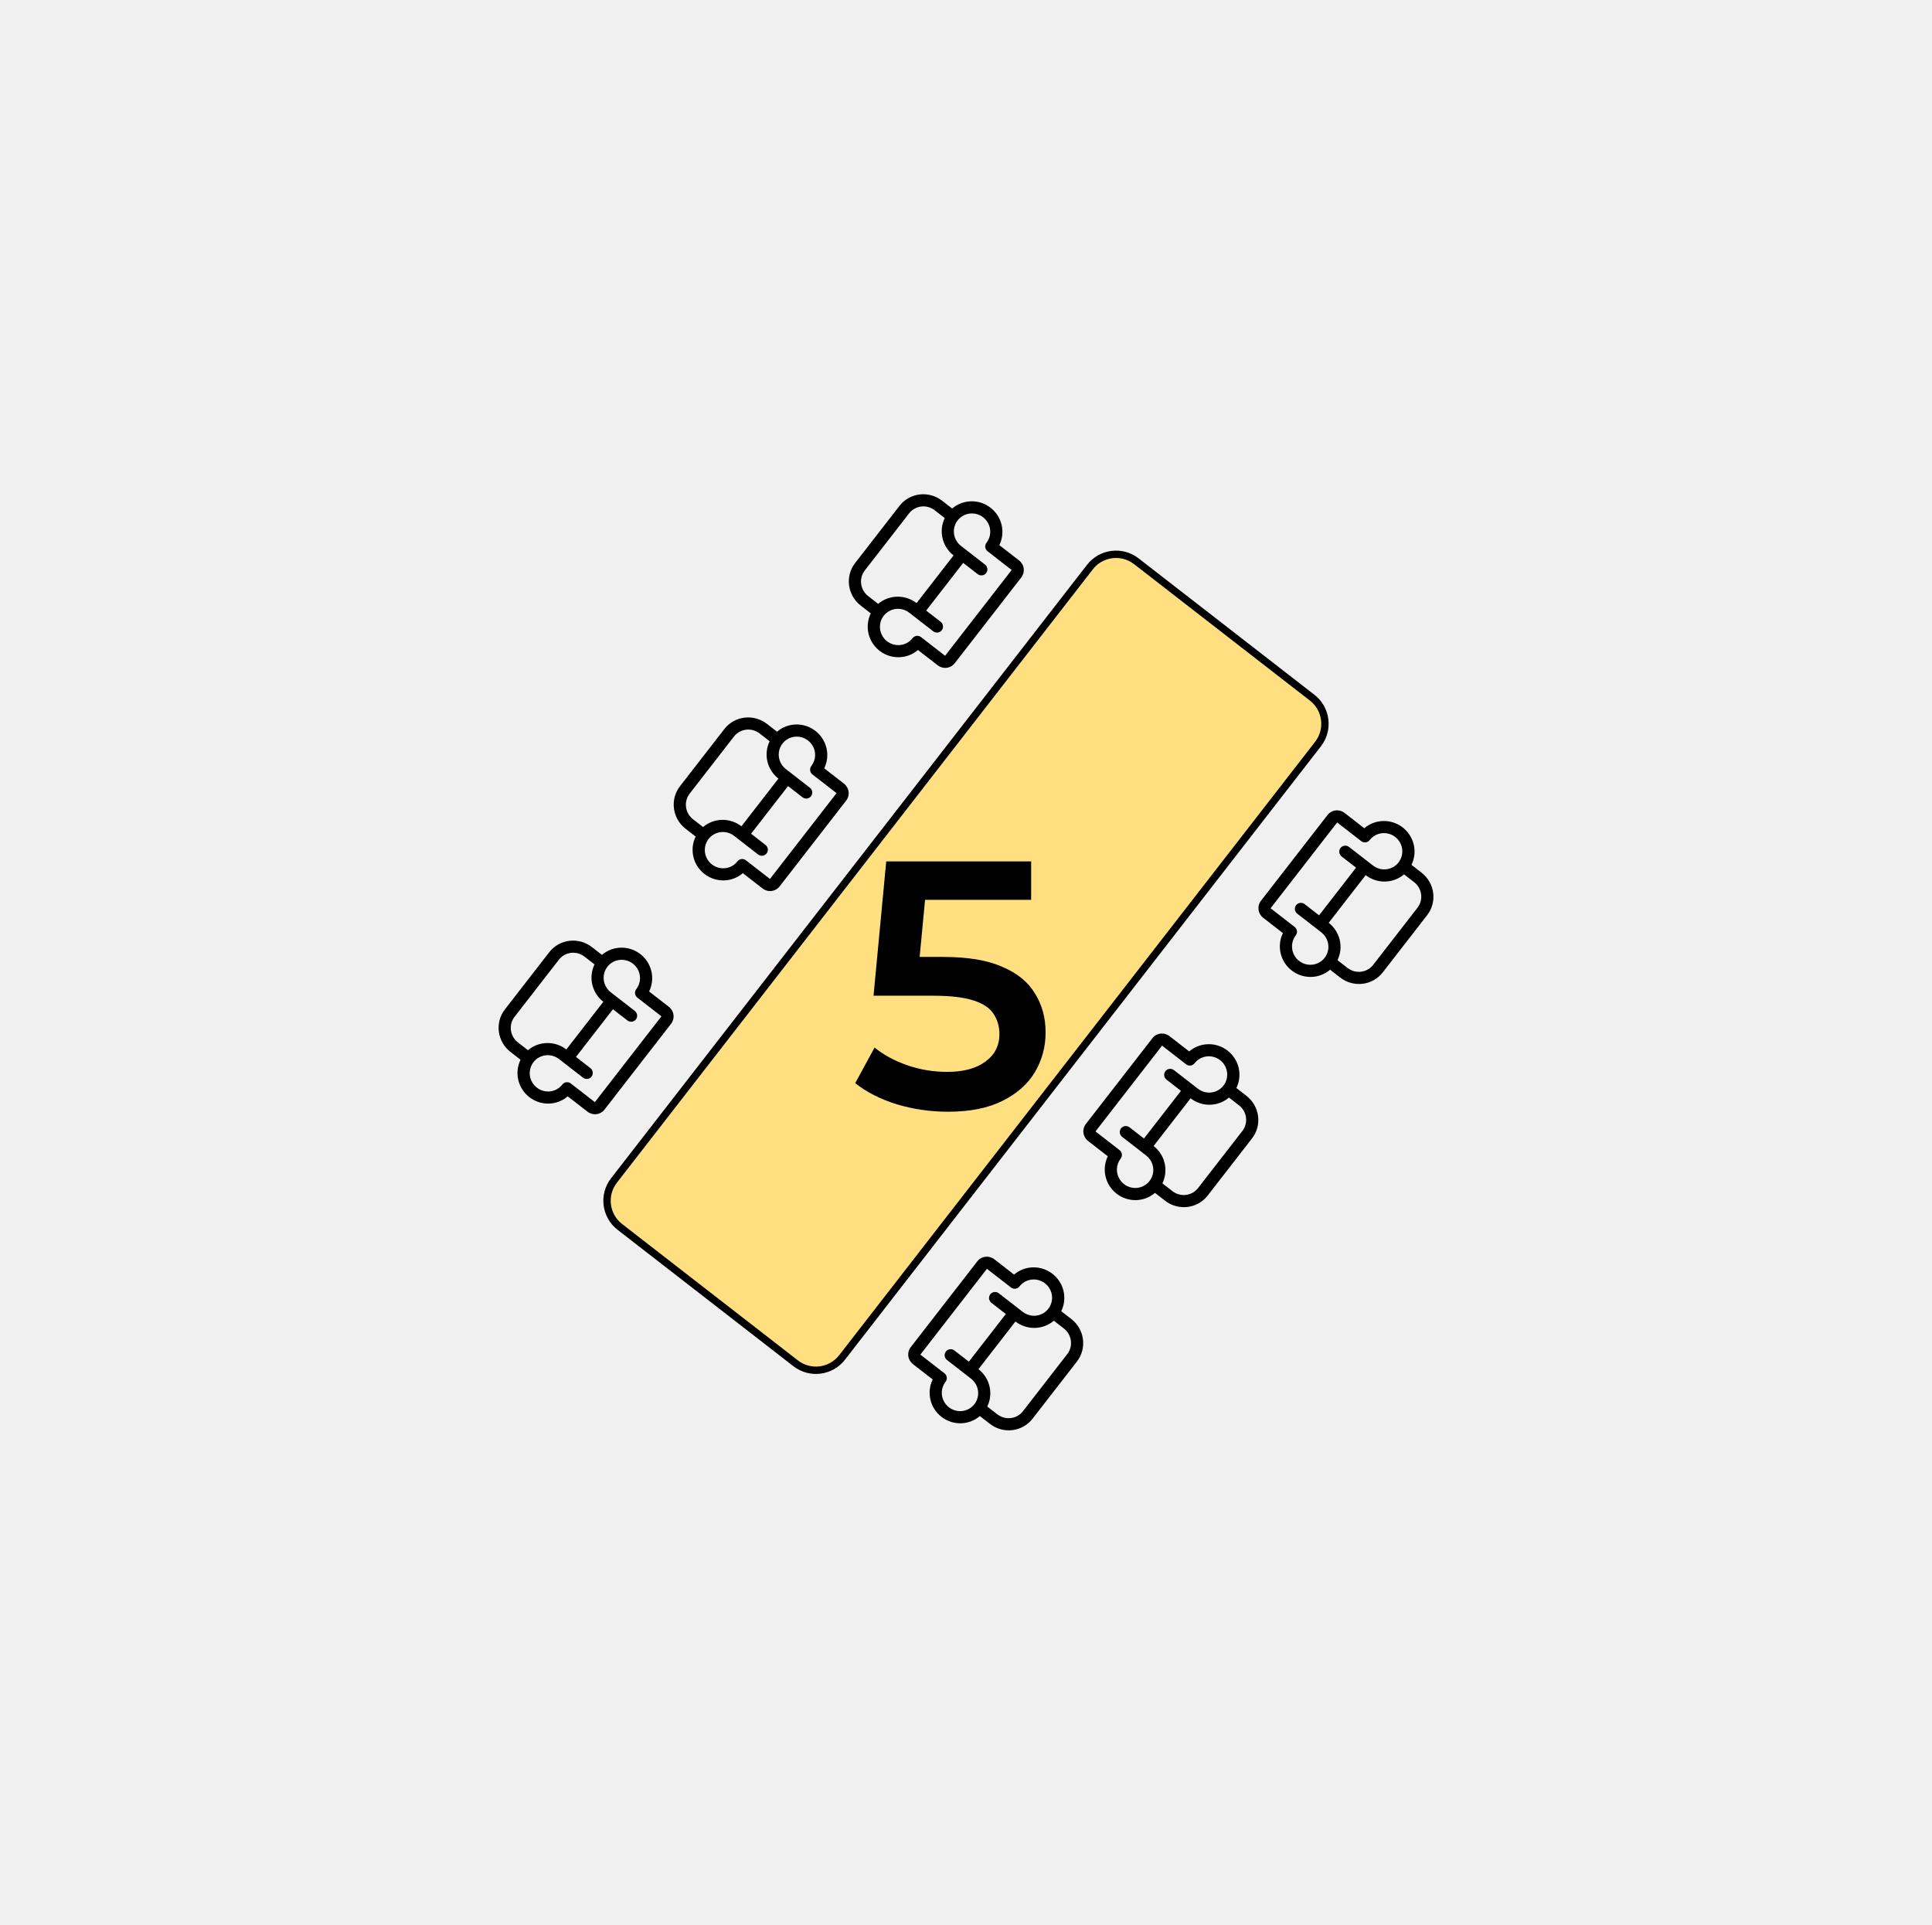
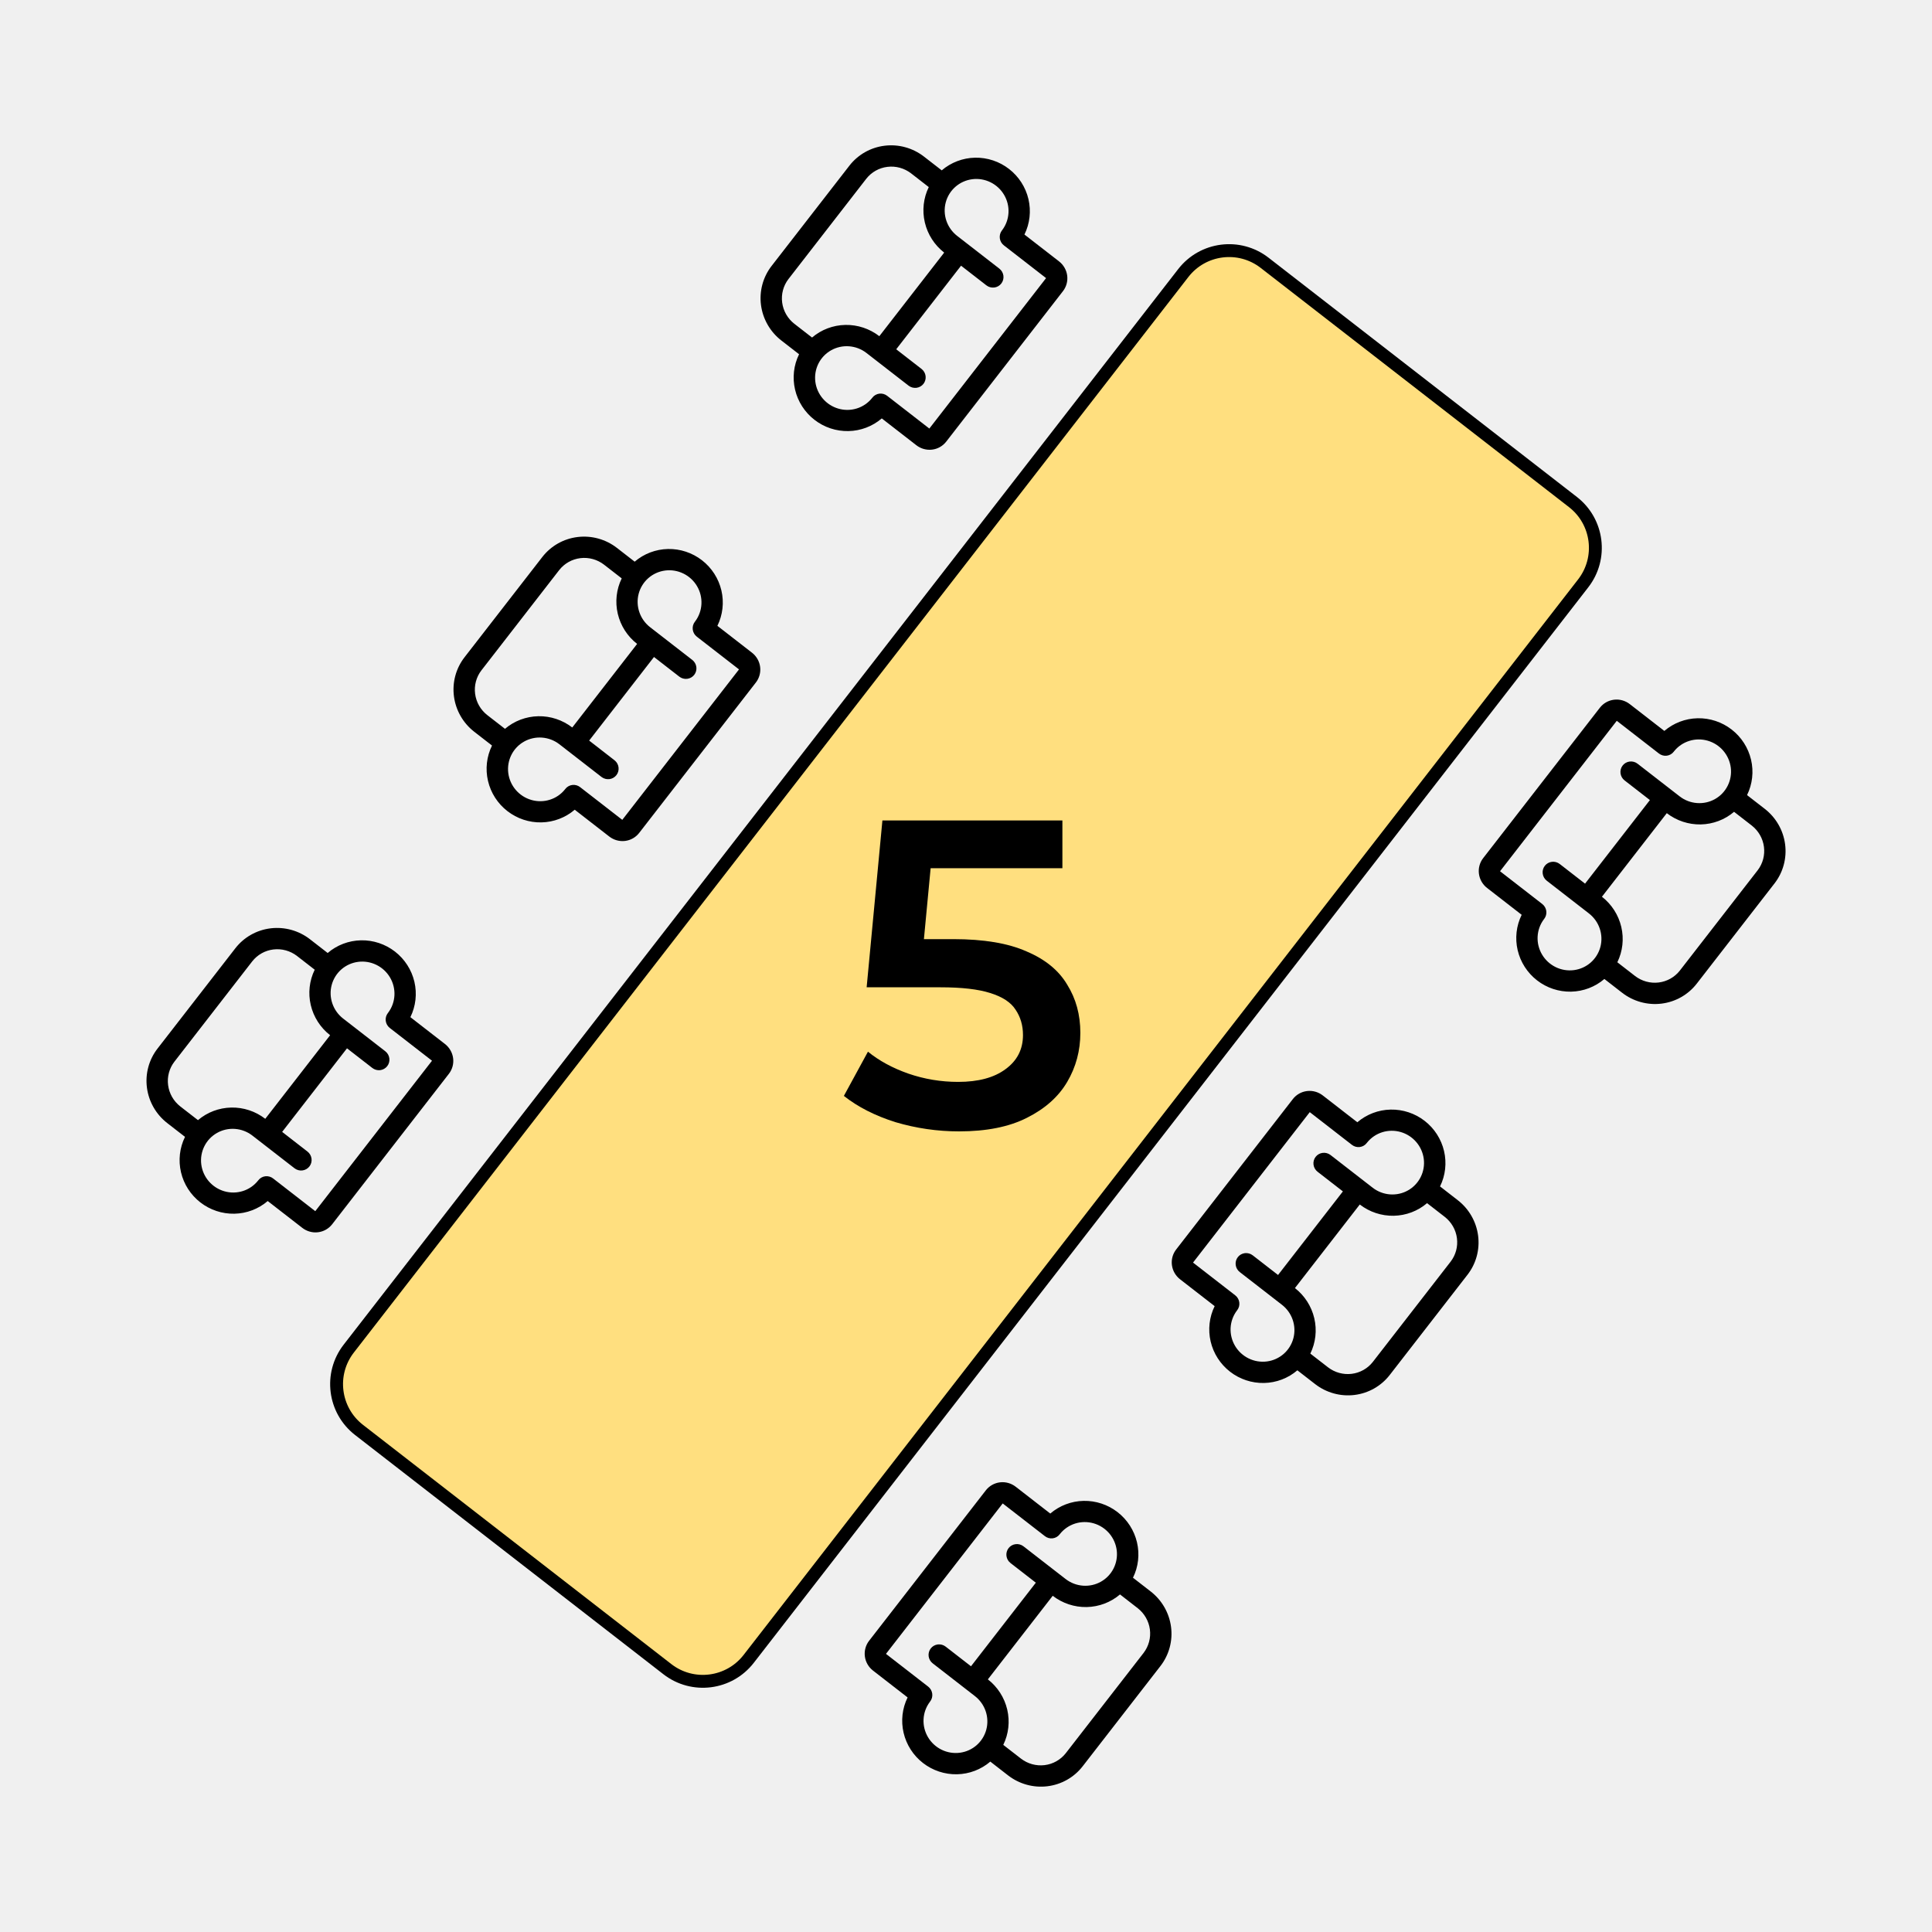
- <svg xmlns="http://www.w3.org/2000/svg" width="263" height="262" viewBox="0 0 263 262" fill="none">
-   <rect x="111.869" y="188.35" width="39.3" height="114.693" rx="4.5" transform="rotate(-142.192 111.869 188.35)" fill="#FFDF7F" stroke="black" />
-   <g clip-path="url(#clip0_707_4709)">
-     <path d="M133.388 192.77L134.763 193.837C135.632 194.511 136.731 194.816 137.817 194.684C138.904 194.553 139.889 193.995 140.557 193.135L146.599 185.348C147.267 184.487 147.562 183.394 147.419 182.309C147.277 181.224 146.709 180.235 145.84 179.561L144.464 178.494C144.883 177.644 144.993 176.672 144.775 175.745C144.558 174.817 144.026 173.99 143.27 173.404C142.515 172.817 141.581 172.508 140.629 172.527C139.676 172.547 138.763 172.895 138.043 173.512L135.357 171.427C135.009 171.158 134.57 171.036 134.135 171.088C133.701 171.141 133.307 171.364 133.04 171.708L123.977 183.389C123.71 183.733 123.592 184.17 123.648 184.604C123.705 185.038 123.933 185.433 124.28 185.703L126.966 187.788C126.548 188.638 126.438 189.609 126.656 190.536C126.873 191.464 127.405 192.291 128.161 192.877C128.916 193.464 129.849 193.773 130.802 193.754C131.755 193.734 132.668 193.386 133.388 192.77V192.77ZM145.288 184.331L139.247 192.118C138.844 192.632 138.253 192.965 137.602 193.043C136.951 193.122 136.293 192.941 135.77 192.539L134.394 191.472C134.81 190.621 134.918 189.651 134.7 188.725C134.482 187.798 133.952 186.972 133.198 186.385L138.233 179.896C138.989 180.48 139.921 180.789 140.872 180.77C141.824 180.751 142.737 180.405 143.457 179.791L144.833 180.859C145.352 181.265 145.691 181.858 145.777 182.508C145.862 183.158 145.686 183.814 145.288 184.331V184.331ZM128.69 188.137L128.715 188.105C128.848 187.932 128.907 187.714 128.879 187.497C128.851 187.28 128.737 187.082 128.563 186.947L125.287 184.405L134.35 172.725L137.626 175.267C137.712 175.333 137.81 175.382 137.914 175.411C138.018 175.44 138.127 175.447 138.234 175.434C138.341 175.42 138.444 175.385 138.537 175.331C138.631 175.278 138.712 175.206 138.777 175.12L138.802 175.088C139.105 174.709 139.515 174.43 139.98 174.285C140.444 174.139 140.943 174.134 141.412 174.271C141.882 174.407 142.303 174.678 142.621 175.05C142.939 175.422 143.141 175.878 143.202 176.362C143.262 176.846 143.178 177.335 142.96 177.769C142.743 178.203 142.401 178.561 141.978 178.8C141.555 179.039 141.069 179.147 140.582 179.111C140.095 179.075 139.628 178.897 139.24 178.598L135.964 176.056C135.79 175.921 135.57 175.861 135.353 175.887C135.136 175.913 134.939 176.025 134.805 176.197C134.672 176.369 134.613 176.588 134.641 176.805C134.669 177.022 134.783 177.219 134.957 177.354L136.922 178.879L131.888 185.368L129.922 183.843C129.748 183.708 129.528 183.647 129.311 183.674C129.094 183.7 128.897 183.812 128.763 183.984C128.63 184.156 128.571 184.374 128.599 184.591C128.628 184.809 128.741 185.006 128.915 185.141L132.191 187.683C132.578 187.984 132.869 188.391 133.027 188.854C133.184 189.316 133.202 189.814 133.077 190.284C132.952 190.754 132.69 191.175 132.325 191.495C131.959 191.815 131.506 192.019 131.022 192.082C130.539 192.145 130.046 192.063 129.605 191.848C129.165 191.632 128.797 191.293 128.548 190.871C128.299 190.45 128.179 189.965 128.205 189.479C128.23 188.992 128.399 188.526 128.69 188.137V188.137Z" fill="black" />
+ <svg xmlns="http://www.w3.org/2000/svg" width="150" height="150" viewBox="0 0 150 150" fill="none">
+   <g clip-path="url(#clip0_731_4029)">
+     <rect x="55.368" y="132.351" width="39.3" height="114.693" rx="4.5" transform="rotate(-142.192 55.3685 132.351)" fill="#FFDF7F" stroke="black" />
+     <g clip-path="url(#clip1_731_4029)">
+       <path d="M76.888 136.77L78.263 137.838C79.132 138.512 80.231 138.817 81.317 138.685C82.404 138.553 83.389 137.996 84.057 137.135L90.099 129.348C90.766 128.488 91.062 127.395 90.919 126.31C90.777 125.224 90.209 124.236 89.34 123.562L87.964 122.494C88.383 121.644 88.493 120.673 88.275 119.745C88.058 118.818 87.526 117.991 86.77 117.404C86.015 116.818 85.081 116.508 84.129 116.528C83.176 116.548 82.263 116.895 81.543 117.512L78.857 115.428C78.509 115.158 78.07 115.036 77.635 115.089C77.201 115.142 76.807 115.365 76.54 115.709L67.477 127.389C67.21 127.733 67.092 128.171 67.148 128.605C67.205 129.039 67.433 129.434 67.78 129.704L70.466 131.788C70.048 132.638 69.938 133.609 70.156 134.537C70.373 135.465 70.905 136.292 71.66 136.878C72.416 137.464 73.349 137.774 74.302 137.754C75.255 137.735 76.168 137.387 76.888 136.77ZM88.788 128.332L82.746 136.118C82.344 136.632 81.753 136.965 81.102 137.044C80.451 137.123 79.793 136.942 79.27 136.54L77.894 135.472C78.31 134.622 78.418 133.652 78.2 132.725C77.982 131.799 77.452 130.973 76.698 130.386L81.733 123.897C82.489 124.481 83.421 124.79 84.372 124.771C85.324 124.751 86.237 124.406 86.957 123.792L88.333 124.86C88.852 125.266 89.191 125.859 89.277 126.509C89.362 127.159 89.186 127.814 88.788 128.332ZM72.19 132.138L72.215 132.105C72.348 131.933 72.407 131.714 72.379 131.497C72.35 131.28 72.237 131.083 72.063 130.948L68.787 128.406L77.85 116.726L81.126 119.267C81.212 119.334 81.309 119.383 81.414 119.412C81.518 119.44 81.627 119.448 81.734 119.434C81.841 119.421 81.944 119.386 82.037 119.332C82.13 119.278 82.212 119.206 82.276 119.121L82.302 119.088C82.606 118.71 83.015 118.431 83.48 118.285C83.944 118.14 84.443 118.135 84.912 118.271C85.382 118.407 85.803 118.678 86.121 119.05C86.439 119.422 86.641 119.879 86.702 120.363C86.762 120.846 86.678 121.336 86.46 121.769C86.243 122.203 85.901 122.562 85.478 122.801C85.055 123.04 84.569 123.148 84.082 123.112C83.595 123.076 83.128 122.897 82.74 122.599L79.464 120.057C79.29 119.922 79.07 119.861 78.853 119.888C78.636 119.914 78.439 120.025 78.305 120.197C78.172 120.37 78.112 120.588 78.141 120.805C78.169 121.022 78.283 121.22 78.457 121.355L80.422 122.88L75.388 129.369L73.422 127.844C73.248 127.709 73.028 127.648 72.811 127.674C72.594 127.701 72.397 127.812 72.263 127.984C72.13 128.156 72.071 128.375 72.099 128.592C72.127 128.809 72.241 129.007 72.415 129.142L75.691 131.684C76.078 131.984 76.369 132.391 76.527 132.854C76.684 133.317 76.702 133.814 76.577 134.284C76.452 134.754 76.19 135.176 75.825 135.496C75.459 135.816 75.006 136.02 74.522 136.082C74.038 136.145 73.546 136.064 73.105 135.848C72.665 135.633 72.297 135.293 72.048 134.872C71.799 134.45 71.679 133.966 71.705 133.479C71.73 132.993 71.898 132.526 72.19 132.138Z" fill="black" />
+     </g>
+     <g clip-path="url(#clip2_731_4029)">
+       <path d="M25.441 73.99L24.065 72.922C23.196 72.248 22.097 71.944 21.011 72.075C19.924 72.207 18.939 72.764 18.271 73.625L12.229 81.412C11.562 82.272 11.266 83.365 11.409 84.451C11.551 85.536 12.119 86.524 12.988 87.198L14.364 88.266C13.945 89.116 13.835 90.087 14.053 91.015C14.27 91.942 14.802 92.77 15.558 93.356C16.314 93.942 17.247 94.252 18.199 94.232C19.152 94.213 20.065 93.865 20.785 93.248L23.471 95.332C23.819 95.602 24.258 95.724 24.693 95.671C25.127 95.619 25.521 95.396 25.789 95.051L34.851 83.371C35.118 83.027 35.237 82.59 35.18 82.156C35.123 81.722 34.895 81.326 34.548 81.056L31.862 78.972C32.28 78.122 32.39 77.151 32.173 76.223C31.955 75.296 31.423 74.469 30.668 73.882C29.912 73.296 28.979 72.986 28.026 73.006C27.073 73.026 26.16 73.373 25.441 73.99ZM13.54 82.429L19.582 74.642C19.984 74.128 20.575 73.795 21.226 73.716C21.877 73.637 22.535 73.818 23.058 74.22L24.434 75.288C24.018 76.138 23.91 77.108 24.128 78.035C24.346 78.961 24.876 79.787 25.63 80.374L20.595 86.864C19.839 86.279 18.907 85.971 17.956 85.99C17.004 86.009 16.091 86.354 15.371 86.968L13.995 85.901C13.476 85.495 13.137 84.902 13.052 84.251C12.966 83.601 13.142 82.946 13.54 82.429ZM30.138 78.623L30.113 78.655C29.98 78.827 29.921 79.046 29.949 79.263C29.978 79.48 30.091 79.678 30.265 79.812L33.541 82.354L24.478 94.035L21.202 91.493C21.116 91.426 21.019 91.377 20.914 91.349C20.81 91.32 20.701 91.312 20.594 91.326C20.487 91.34 20.384 91.374 20.291 91.428C20.198 91.482 20.116 91.554 20.052 91.64L20.026 91.672C19.723 92.05 19.313 92.33 18.848 92.475C18.384 92.62 17.886 92.625 17.416 92.489C16.946 92.353 16.525 92.082 16.207 91.71C15.889 91.338 15.687 90.881 15.626 90.398C15.566 89.914 15.65 89.424 15.868 88.991C16.085 88.557 16.427 88.198 16.85 87.96C17.273 87.721 17.759 87.612 18.246 87.648C18.733 87.684 19.2 87.863 19.588 88.161L22.864 90.703C23.038 90.838 23.258 90.899 23.475 90.873C23.692 90.846 23.89 90.735 24.023 90.563C24.157 90.391 24.216 90.172 24.187 89.955C24.159 89.738 24.045 89.54 23.871 89.406L21.906 87.88L26.941 81.391L28.906 82.916C29.08 83.051 29.3 83.112 29.517 83.086C29.734 83.059 29.931 82.948 30.065 82.776C30.198 82.604 30.258 82.385 30.229 82.168C30.201 81.951 30.087 81.753 29.913 81.619L26.637 79.077C26.25 78.776 25.959 78.369 25.802 77.906C25.644 77.443 25.626 76.946 25.751 76.476C25.876 76.006 26.138 75.584 26.503 75.264C26.869 74.945 27.322 74.74 27.806 74.678C28.29 74.615 28.783 74.697 29.223 74.912C29.663 75.127 30.031 75.467 30.28 75.888C30.529 76.31 30.649 76.794 30.624 77.281C30.598 77.767 30.43 78.234 30.138 78.623Z" fill="black" />
+     </g>
+     <g clip-path="url(#clip3_731_4029)">
+       <path d="M100.727 106.39L102.103 107.458C102.972 108.132 104.071 108.437 105.157 108.305C106.244 108.173 107.229 107.616 107.897 106.755L113.939 98.968C114.606 98.108 114.902 97.015 114.759 95.93C114.617 94.844 114.049 93.856 113.18 93.182L111.804 92.114C112.223 91.264 112.333 90.293 112.115 89.365C111.898 88.438 111.366 87.611 110.61 87.024C109.854 86.438 108.921 86.129 107.969 86.148C107.016 86.168 106.103 86.516 105.383 87.132L102.697 85.048C102.349 84.778 101.91 84.656 101.475 84.709C101.041 84.762 100.646 84.985 100.379 85.329L91.317 97.009C91.049 97.353 90.931 97.791 90.988 98.225C91.045 98.659 91.272 99.054 91.62 99.324L94.306 101.408C93.888 102.258 93.778 103.23 93.995 104.157C94.213 105.085 94.745 105.912 95.5 106.498C96.256 107.085 97.189 107.394 98.142 107.374C99.094 107.355 100.008 107.007 100.727 106.39ZM112.628 97.952L106.586 105.739C106.184 106.253 105.593 106.585 104.942 106.664C104.291 106.743 103.633 106.562 103.11 106.16L101.734 105.093C102.15 104.242 102.258 103.272 102.04 102.346C101.822 101.419 101.292 100.593 100.538 100.006L105.573 93.517C106.329 94.101 107.261 94.41 108.212 94.391C109.164 94.372 110.077 94.026 110.797 93.412L112.173 94.48C112.692 94.886 113.031 95.479 113.116 96.129C113.202 96.779 113.026 97.434 112.628 97.952ZM96.029 101.758L96.055 101.725C96.188 101.553 96.247 101.335 96.219 101.118C96.19 100.9 96.077 100.703 95.903 100.568L92.627 98.026L101.69 86.346L104.966 88.888C105.052 88.954 105.149 89.003 105.254 89.032C105.358 89.06 105.467 89.068 105.574 89.054C105.681 89.041 105.784 89.006 105.877 88.952C105.97 88.898 106.052 88.826 106.116 88.741L106.142 88.708C106.445 88.33 106.855 88.051 107.32 87.905C107.784 87.76 108.282 87.755 108.752 87.891C109.222 88.027 109.643 88.298 109.961 88.671C110.279 89.043 110.481 89.499 110.542 89.983C110.602 90.466 110.518 90.956 110.3 91.39C110.083 91.823 109.741 92.182 109.318 92.421C108.895 92.66 108.409 92.768 107.922 92.732C107.435 92.696 106.968 92.518 106.58 92.219L103.304 89.677C103.13 89.542 102.91 89.481 102.693 89.508C102.476 89.534 102.278 89.645 102.145 89.818C102.011 89.99 101.952 90.208 101.981 90.425C102.009 90.642 102.123 90.84 102.297 90.975L104.262 92.5L99.227 98.989L97.262 97.464C97.088 97.329 96.868 97.268 96.651 97.294C96.434 97.321 96.237 97.432 96.103 97.605C95.969 97.777 95.91 97.995 95.939 98.212C95.967 98.429 96.081 98.627 96.255 98.762L99.531 101.304C99.918 101.604 100.209 102.012 100.366 102.474C100.524 102.937 100.542 103.435 100.417 103.905C100.292 104.375 100.03 104.796 99.665 105.116C99.299 105.436 98.846 105.64 98.362 105.703C97.878 105.765 97.385 105.684 96.945 105.468C96.505 105.253 96.137 104.913 95.888 104.492C95.639 104.07 95.519 103.586 95.544 103.1C95.57 102.613 95.738 102.146 96.029 101.758Z" fill="black" />
+     </g>
+     <g clip-path="url(#clip4_731_4029)">
+       <path d="M49.276 43.608L47.901 42.541C47.032 41.866 45.933 41.562 44.847 41.694C43.76 41.825 42.775 42.383 42.107 43.243L36.065 51.03C35.398 51.891 35.102 52.984 35.245 54.069C35.387 55.154 35.955 56.142 36.824 56.817L38.2 57.884C37.781 58.734 37.671 59.705 37.889 60.633C38.106 61.561 38.638 62.388 39.394 62.974C40.149 63.56 41.083 63.87 42.035 63.85C42.988 63.831 43.901 63.483 44.621 62.866L47.307 64.951C47.655 65.22 48.094 65.342 48.529 65.29C48.963 65.237 49.357 65.014 49.624 64.67L58.687 52.989C58.954 52.645 59.072 52.208 59.016 51.774C58.959 51.34 58.731 50.944 58.384 50.675L55.698 48.59C56.116 47.74 56.226 46.769 56.009 45.841C55.791 44.914 55.259 44.087 54.504 43.5C53.748 42.914 52.815 42.604 51.862 42.624C50.909 42.644 49.996 42.991 49.276 43.608ZM37.376 52.047L43.417 44.26C43.82 43.746 44.411 43.413 45.062 43.334C45.713 43.255 46.371 43.437 46.894 43.838L48.27 44.906C47.854 45.756 47.746 46.727 47.964 47.653C48.182 48.579 48.712 49.406 49.466 49.993L44.431 56.482C43.675 55.898 42.743 55.589 41.792 55.608C40.84 55.627 39.927 55.972 39.207 56.586L37.831 55.519C37.312 55.113 36.973 54.52 36.888 53.87C36.802 53.219 36.978 52.564 37.376 52.047ZM53.974 48.241L53.949 48.273C53.816 48.445 53.757 48.664 53.785 48.881C53.813 49.098 53.927 49.296 54.101 49.431L57.377 51.972L48.314 63.653L45.038 61.111C44.952 61.044 44.855 60.995 44.75 60.967C44.646 60.938 44.537 60.931 44.43 60.944C44.323 60.958 44.22 60.993 44.127 61.047C44.034 61.1 43.952 61.172 43.888 61.258L43.862 61.29C43.559 61.669 43.149 61.948 42.684 62.093C42.22 62.239 41.721 62.243 41.252 62.107C40.782 61.971 40.361 61.7 40.043 61.328C39.725 60.956 39.523 60.499 39.462 60.016C39.402 59.532 39.486 59.043 39.704 58.609C39.921 58.175 40.263 57.816 40.686 57.578C41.109 57.339 41.595 57.231 42.082 57.267C42.569 57.303 43.036 57.481 43.424 57.78L46.7 60.322C46.874 60.456 47.094 60.517 47.311 60.491C47.528 60.465 47.725 60.353 47.859 60.181C47.992 60.009 48.051 59.79 48.023 59.573C47.995 59.356 47.881 59.158 47.707 59.024L45.742 57.498L50.776 51.009L52.742 52.535C52.916 52.669 53.136 52.73 53.353 52.704C53.57 52.678 53.767 52.566 53.901 52.394C54.034 52.222 54.093 52.003 54.065 51.786C54.036 51.569 53.923 51.372 53.749 51.237L50.473 48.695C50.086 48.394 49.795 47.987 49.638 47.524C49.48 47.062 49.462 46.564 49.587 46.094C49.712 45.624 49.974 45.203 50.339 44.883C50.705 44.563 51.158 44.359 51.642 44.296C52.126 44.233 52.618 44.315 53.059 44.53C53.499 44.745 53.867 45.085 54.116 45.507C54.365 45.928 54.485 46.413 54.459 46.899C54.434 47.385 54.266 47.852 53.974 48.241Z" fill="black" />
+     </g>
+     <g clip-path="url(#clip5_731_4029)">
+       <path d="M124.563 76.007L125.939 77.075C126.808 77.749 127.907 78.054 128.993 77.922C130.08 77.79 131.065 77.233 131.733 76.373L137.775 68.586C138.442 67.725 138.737 66.632 138.595 65.547C138.453 64.462 137.885 63.473 137.016 62.799L135.64 61.732C136.059 60.881 136.169 59.91 135.951 58.983C135.733 58.055 135.202 57.228 134.446 56.642C133.69 56.055 132.757 55.746 131.805 55.765C130.852 55.785 129.939 56.133 129.219 56.749L126.533 54.665C126.185 54.395 125.746 54.273 125.311 54.326C124.877 54.379 124.482 54.602 124.215 54.946L115.152 66.626C114.885 66.971 114.767 67.408 114.824 67.842C114.881 68.276 115.108 68.671 115.456 68.941L118.142 71.025C117.724 71.876 117.614 72.847 117.831 73.774C118.049 74.702 118.581 75.529 119.336 76.115C120.092 76.702 121.025 77.011 121.978 76.992C122.93 76.972 123.844 76.624 124.563 76.007ZM136.464 67.569L130.422 75.356C130.02 75.87 129.429 76.202 128.778 76.281C128.127 76.36 127.469 76.179 126.946 75.777L125.57 74.71C125.986 73.859 126.094 72.889 125.876 71.963C125.658 71.036 125.127 70.21 124.374 69.623L129.409 63.134C130.165 63.718 131.097 64.027 132.048 64.008C133 63.989 133.913 63.643 134.633 63.029L136.009 64.097C136.528 64.503 136.867 65.096 136.952 65.746C137.038 66.396 136.862 67.052 136.464 67.569ZM119.865 71.375L119.891 71.342C120.024 71.17 120.083 70.952 120.055 70.735C120.026 70.518 119.913 70.32 119.739 70.185L116.463 67.643L125.526 55.963L128.802 58.505C128.887 58.571 128.985 58.62 129.09 58.649C129.194 58.678 129.303 58.685 129.41 58.672C129.517 58.658 129.62 58.623 129.713 58.569C129.806 58.515 129.888 58.444 129.952 58.358L129.977 58.325C130.281 57.947 130.691 57.668 131.156 57.523C131.62 57.377 132.118 57.372 132.588 57.508C133.058 57.645 133.479 57.916 133.797 58.288C134.115 58.66 134.317 59.116 134.378 59.6C134.438 60.084 134.354 60.573 134.136 61.007C133.919 61.441 133.577 61.799 133.154 62.038C132.73 62.277 132.245 62.385 131.758 62.349C131.271 62.313 130.804 62.135 130.416 61.836L127.14 59.294C126.966 59.159 126.746 59.099 126.529 59.125C126.312 59.151 126.114 59.263 125.981 59.435C125.847 59.607 125.788 59.825 125.817 60.042C125.845 60.26 125.959 60.457 126.133 60.592L128.098 62.117L123.063 68.606L121.098 67.081C120.924 66.946 120.704 66.885 120.487 66.912C120.27 66.938 120.073 67.05 119.939 67.222C119.805 67.394 119.746 67.612 119.775 67.829C119.803 68.046 119.917 68.244 120.091 68.379L123.367 70.921C123.754 71.222 124.045 71.629 124.202 72.091C124.36 72.554 124.377 73.052 124.253 73.522C124.128 73.992 123.866 74.413 123.501 74.733C123.135 75.053 122.682 75.257 122.198 75.32C121.714 75.382 121.221 75.301 120.781 75.086C120.341 74.87 119.973 74.531 119.724 74.109C119.475 73.688 119.355 73.203 119.38 72.717C119.406 72.23 119.574 71.763 119.865 71.375Z" fill="black" />
+     </g>
+     <g clip-path="url(#clip6_731_4029)">
+       <path d="M73.116 13.227L71.74 12.16C70.872 11.486 69.773 11.181 68.687 11.313C67.6 11.444 66.615 12.002 65.947 12.862L59.905 20.649C59.237 21.51 58.942 22.603 59.084 23.688C59.227 24.773 59.795 25.762 60.664 26.436L62.04 27.503C61.621 28.353 61.511 29.325 61.729 30.252C61.946 31.18 62.478 32.007 63.234 32.593C63.989 33.18 64.922 33.489 65.875 33.469C66.828 33.45 67.741 33.102 68.461 32.485L71.147 34.57C71.495 34.839 71.934 34.961 72.368 34.909C72.803 34.856 73.197 34.633 73.464 34.289L82.527 22.608C82.794 22.264 82.912 21.827 82.856 21.393C82.799 20.959 82.571 20.564 82.224 20.294L79.537 18.209C79.956 17.359 80.066 16.388 79.848 15.46C79.631 14.533 79.099 13.706 78.343 13.12C77.588 12.533 76.654 12.224 75.702 12.243C74.749 12.263 73.836 12.611 73.116 13.227ZM61.215 21.666L67.257 13.879C67.66 13.365 68.251 13.032 68.902 12.954C69.553 12.874 70.211 13.056 70.734 13.457L72.109 14.525C71.694 15.376 71.586 16.346 71.804 17.272C72.022 18.198 72.552 19.025 73.306 19.612L68.271 26.101C67.515 25.517 66.583 25.208 65.632 25.227C64.68 25.246 63.767 25.592 63.047 26.206L61.671 25.138C61.152 24.732 60.813 24.139 60.727 23.489C60.642 22.838 60.818 22.183 61.215 21.666ZM77.814 17.86L77.789 17.892C77.656 18.064 77.597 18.283 77.625 18.5C77.653 18.717 77.767 18.915 77.941 19.05L81.217 21.592L72.154 33.272L68.878 30.73C68.792 30.664 68.694 30.615 68.59 30.586C68.486 30.557 68.377 30.55 68.27 30.563C68.163 30.577 68.06 30.612 67.966 30.666C67.873 30.719 67.792 30.791 67.727 30.877L67.702 30.909C67.398 31.288 66.989 31.567 66.524 31.712C66.06 31.858 65.561 31.863 65.091 31.726C64.622 31.59 64.201 31.319 63.883 30.947C63.565 30.575 63.362 30.119 63.302 29.635C63.242 29.151 63.326 28.662 63.543 28.228C63.761 27.794 64.103 27.436 64.526 27.197C64.949 26.958 65.435 26.85 65.922 26.886C66.409 26.922 66.876 27.1 67.264 27.399L70.54 29.941C70.714 30.076 70.934 30.136 71.151 30.11C71.368 30.084 71.565 29.972 71.699 29.8C71.832 29.628 71.891 29.409 71.863 29.192C71.835 28.975 71.721 28.778 71.547 28.643L69.582 27.118L74.616 20.629L76.582 22.154C76.756 22.289 76.975 22.349 77.193 22.323C77.41 22.297 77.607 22.185 77.741 22.013C77.874 21.841 77.933 21.622 77.905 21.405C77.876 21.188 77.763 20.991 77.589 20.856L74.313 18.314C73.926 18.013 73.635 17.606 73.477 17.143C73.32 16.681 73.302 16.183 73.427 15.713C73.552 15.243 73.814 14.822 74.179 14.502C74.545 14.182 74.998 13.978 75.482 13.915C75.965 13.852 76.458 13.934 76.899 14.149C77.339 14.365 77.707 14.704 77.956 15.126C78.205 15.547 78.325 16.032 78.299 16.518C78.274 17.005 78.105 17.471 77.814 17.86Z" fill="black" />
+     </g>
+     <path d="M74.46 87.84C72.783 87.84 71.139 87.602 69.53 87.126C67.944 86.627 66.606 85.947 65.518 85.086L67.388 81.652C68.249 82.355 69.292 82.921 70.516 83.352C71.763 83.783 73.055 83.998 74.392 83.998C75.956 83.998 77.18 83.669 78.064 83.012C78.971 82.355 79.424 81.471 79.424 80.36C79.424 79.612 79.231 78.955 78.846 78.388C78.484 77.821 77.826 77.391 76.874 77.096C75.945 76.801 74.664 76.654 73.032 76.654H67.286L68.51 63.7H82.484V67.406H70.142L72.454 65.298L71.536 74.988L69.224 72.914H74.018C76.376 72.914 78.268 73.231 79.696 73.866C81.147 74.478 82.201 75.339 82.858 76.45C83.538 77.538 83.878 78.785 83.878 80.19C83.878 81.573 83.538 82.842 82.858 83.998C82.178 85.154 81.135 86.083 79.73 86.786C78.347 87.489 76.591 87.84 74.46 87.84Z" fill="black" />
  </g>
-   <g clip-path="url(#clip1_707_4709)">
-     <path d="M81.941 129.99L80.565 128.922C79.696 128.248 78.597 127.943 77.511 128.075C76.424 128.207 75.439 128.764 74.771 129.625L68.729 137.412C68.062 138.272 67.766 139.365 67.909 140.451C68.051 141.536 68.619 142.524 69.488 143.198L70.864 144.266C70.445 145.116 70.335 146.087 70.553 147.015C70.77 147.942 71.302 148.769 72.058 149.356C72.814 149.942 73.747 150.252 74.699 150.232C75.652 150.212 76.565 149.865 77.285 149.248L79.971 151.332C80.319 151.602 80.758 151.724 81.193 151.671C81.627 151.618 82.022 151.396 82.289 151.051L91.351 139.371C91.618 139.027 91.737 138.59 91.68 138.155C91.623 137.721 91.395 137.326 91.048 137.056L88.362 134.972C88.78 134.122 88.89 133.151 88.673 132.223C88.455 131.295 87.923 130.468 87.168 129.882C86.412 129.296 85.479 128.986 84.526 129.006C83.573 129.025 82.66 129.373 81.941 129.99V129.99ZM70.04 138.429L76.082 130.642C76.484 130.128 77.075 129.795 77.726 129.716C78.377 129.637 79.035 129.818 79.558 130.22L80.934 131.288C80.518 132.138 80.41 133.108 80.628 134.035C80.846 134.961 81.376 135.787 82.13 136.374L77.095 142.863C76.339 142.279 75.407 141.971 74.456 141.99C73.504 142.009 72.591 142.354 71.871 142.968L70.495 141.9C69.976 141.494 69.637 140.902 69.552 140.251C69.466 139.601 69.642 138.946 70.04 138.429V138.429ZM86.638 134.623L86.613 134.655C86.48 134.827 86.421 135.046 86.449 135.263C86.478 135.48 86.591 135.677 86.765 135.812L90.041 138.354L80.978 150.035L77.702 147.493C77.617 147.426 77.519 147.377 77.414 147.349C77.31 147.32 77.201 147.312 77.094 147.326C76.987 147.34 76.884 147.374 76.791 147.428C76.698 147.482 76.616 147.554 76.552 147.64L76.526 147.672C76.223 148.05 75.813 148.329 75.348 148.475C74.884 148.62 74.385 148.625 73.916 148.489C73.446 148.353 73.025 148.082 72.707 147.71C72.389 147.338 72.187 146.881 72.126 146.397C72.066 145.914 72.15 145.424 72.368 144.991C72.585 144.557 72.927 144.198 73.35 143.959C73.773 143.721 74.259 143.612 74.746 143.648C75.233 143.684 75.7 143.863 76.088 144.161L79.364 146.703C79.538 146.838 79.758 146.899 79.975 146.873C80.192 146.846 80.389 146.735 80.523 146.563C80.656 146.391 80.716 146.172 80.687 145.955C80.659 145.738 80.545 145.54 80.371 145.405L78.406 143.88L83.441 137.391L85.406 138.916C85.58 139.051 85.8 139.112 86.017 139.086C86.234 139.059 86.431 138.948 86.565 138.776C86.698 138.604 86.757 138.385 86.729 138.168C86.701 137.951 86.587 137.753 86.413 137.618L83.137 135.077C82.75 134.776 82.459 134.369 82.302 133.906C82.144 133.443 82.126 132.946 82.251 132.476C82.376 132.006 82.638 131.584 83.003 131.264C83.369 130.945 83.822 130.74 84.306 130.678C84.79 130.615 85.283 130.696 85.723 130.912C86.163 131.127 86.531 131.467 86.78 131.888C87.029 132.31 87.149 132.794 87.124 133.281C87.098 133.767 86.93 134.234 86.638 134.623V134.623Z" fill="black" />
-   </g>
-   <g clip-path="url(#clip2_707_4709)">
-     <path d="M157.227 162.39L158.603 163.457C159.472 164.131 160.571 164.436 161.657 164.304C162.744 164.173 163.729 163.615 164.397 162.755L170.439 154.968C171.106 154.107 171.402 153.014 171.259 151.929C171.117 150.844 170.549 149.855 169.68 149.181L168.304 148.114C168.723 147.264 168.833 146.292 168.615 145.365C168.398 144.437 167.866 143.61 167.11 143.024C166.354 142.437 165.421 142.128 164.469 142.147C163.516 142.167 162.603 142.515 161.883 143.132L159.197 141.047C158.849 140.778 158.41 140.656 157.975 140.708C157.541 140.761 157.146 140.984 156.879 141.328L147.817 153.009C147.549 153.353 147.431 153.79 147.488 154.224C147.545 154.658 147.772 155.053 148.12 155.323L150.806 157.408C150.388 158.258 150.278 159.229 150.495 160.156C150.713 161.084 151.245 161.911 152 162.497C152.756 163.084 153.689 163.393 154.642 163.374C155.594 163.354 156.508 163.006 157.227 162.39V162.39ZM169.128 153.951L163.086 161.738C162.684 162.252 162.093 162.584 161.442 162.663C160.791 162.742 160.133 162.561 159.61 162.159L158.234 161.092C158.65 160.241 158.758 159.271 158.54 158.345C158.322 157.418 157.792 156.592 157.038 156.005L162.073 149.516C162.829 150.1 163.761 150.409 164.712 150.39C165.664 150.371 166.577 150.025 167.297 149.411L168.673 150.479C169.192 150.885 169.531 151.478 169.616 152.128C169.702 152.778 169.526 153.434 169.128 153.951V153.951ZM152.53 157.757L152.555 157.725C152.688 157.552 152.747 157.334 152.719 157.117C152.69 156.9 152.577 156.702 152.403 156.567L149.127 154.025L158.19 142.345L161.466 144.887C161.552 144.953 161.649 145.002 161.754 145.031C161.858 145.06 161.967 145.067 162.074 145.054C162.181 145.04 162.284 145.005 162.377 144.951C162.47 144.898 162.552 144.826 162.616 144.74L162.642 144.708C162.945 144.329 163.355 144.05 163.82 143.905C164.284 143.759 164.782 143.754 165.252 143.891C165.722 144.027 166.143 144.298 166.461 144.67C166.779 145.042 166.981 145.498 167.042 145.982C167.102 146.466 167.018 146.955 166.8 147.389C166.583 147.823 166.241 148.181 165.818 148.42C165.395 148.659 164.909 148.767 164.422 148.731C163.935 148.695 163.468 148.517 163.08 148.218L159.804 145.676C159.63 145.541 159.41 145.481 159.193 145.507C158.976 145.533 158.778 145.645 158.645 145.817C158.511 145.989 158.452 146.208 158.481 146.425C158.509 146.642 158.623 146.839 158.797 146.974L160.762 148.499L155.727 154.988L153.762 153.463C153.588 153.328 153.368 153.267 153.151 153.294C152.934 153.32 152.737 153.432 152.603 153.604C152.47 153.776 152.41 153.994 152.439 154.211C152.467 154.429 152.581 154.626 152.755 154.761L156.031 157.303C156.418 157.604 156.709 158.011 156.866 158.474C157.024 158.936 157.042 159.434 156.917 159.904C156.792 160.374 156.53 160.795 156.165 161.115C155.799 161.435 155.346 161.639 154.862 161.702C154.378 161.765 153.885 161.683 153.445 161.468C153.005 161.252 152.637 160.913 152.388 160.491C152.139 160.07 152.019 159.585 152.044 159.099C152.07 158.612 152.238 158.146 152.53 157.757V157.757Z" fill="black" />
-   </g>
-   <g clip-path="url(#clip3_707_4709)">
-     <path d="M105.777 99.608L104.401 98.54C103.532 97.866 102.433 97.561 101.347 97.693C100.26 97.825 99.275 98.382 98.607 99.243L92.565 107.03C91.897 107.89 91.602 108.983 91.745 110.069C91.887 111.154 92.455 112.142 93.324 112.816L94.7 113.884C94.281 114.734 94.171 115.705 94.389 116.633C94.606 117.56 95.138 118.388 95.894 118.974C96.649 119.56 97.583 119.87 98.535 119.85C99.488 119.83 100.401 119.483 101.121 118.866L103.807 120.95C104.155 121.22 104.594 121.342 105.029 121.289C105.463 121.237 105.857 121.014 106.125 120.669L115.187 108.989C115.454 108.645 115.573 108.208 115.516 107.773C115.459 107.339 115.231 106.944 114.884 106.674L112.198 104.59C112.616 103.74 112.726 102.769 112.509 101.841C112.291 100.914 111.759 100.086 111.004 99.5C110.248 98.914 109.315 98.604 108.362 98.624C107.409 98.644 106.496 98.991 105.777 99.608V99.608ZM93.876 108.047L99.918 100.26C100.32 99.746 100.911 99.413 101.562 99.334C102.213 99.255 102.871 99.436 103.394 99.838L104.77 100.906C104.354 101.756 104.246 102.726 104.464 103.653C104.682 104.579 105.212 105.405 105.966 105.992L100.931 112.482C100.175 111.897 99.243 111.589 98.292 111.608C97.34 111.627 96.427 111.972 95.707 112.586L94.331 111.518C93.812 111.112 93.473 110.52 93.388 109.869C93.302 109.219 93.478 108.564 93.876 108.047V108.047ZM110.474 104.241L110.449 104.273C110.316 104.445 110.257 104.664 110.285 104.881C110.314 105.098 110.427 105.295 110.601 105.43L113.877 107.972L104.814 119.653L101.538 117.111C101.452 117.044 101.355 116.995 101.25 116.967C101.146 116.938 101.037 116.93 100.93 116.944C100.823 116.958 100.72 116.992 100.627 117.046C100.534 117.1 100.452 117.172 100.388 117.258L100.362 117.29C100.059 117.668 99.649 117.948 99.184 118.093C98.72 118.238 98.222 118.243 97.752 118.107C97.282 117.971 96.861 117.7 96.543 117.328C96.225 116.956 96.023 116.499 95.962 116.016C95.902 115.532 95.986 115.042 96.204 114.609C96.421 114.175 96.763 113.816 97.186 113.577C97.609 113.339 98.095 113.23 98.582 113.266C99.069 113.302 99.536 113.481 99.924 113.779L103.2 116.321C103.374 116.456 103.594 116.517 103.811 116.491C104.028 116.464 104.225 116.353 104.359 116.181C104.492 116.009 104.552 115.79 104.523 115.573C104.495 115.356 104.381 115.158 104.207 115.023L102.242 113.498L107.277 107.009L109.242 108.534C109.416 108.669 109.636 108.73 109.853 108.704C110.07 108.677 110.267 108.566 110.401 108.394C110.534 108.222 110.593 108.003 110.565 107.786C110.537 107.569 110.423 107.371 110.249 107.237L106.973 104.695C106.586 104.394 106.295 103.987 106.137 103.524C105.98 103.061 105.962 102.564 106.087 102.094C106.212 101.624 106.474 101.202 106.839 100.882C107.205 100.563 107.658 100.358 108.142 100.296C108.626 100.233 109.119 100.314 109.559 100.53C109.999 100.745 110.367 101.085 110.616 101.506C110.865 101.928 110.985 102.412 110.96 102.899C110.934 103.385 110.766 103.852 110.474 104.241V104.241Z" fill="black" />
-   </g>
-   <g clip-path="url(#clip4_707_4709)">
-     <path d="M181.063 132.007L182.439 133.075C183.308 133.749 184.407 134.054 185.493 133.922C186.58 133.79 187.565 133.233 188.233 132.372L194.275 124.585C194.942 123.725 195.237 122.632 195.095 121.546C194.953 120.461 194.385 119.473 193.516 118.799L192.14 117.731C192.559 116.881 192.669 115.91 192.451 114.982C192.233 114.055 191.702 113.227 190.946 112.641C190.19 112.055 189.257 111.745 188.305 111.765C187.352 111.785 186.439 112.132 185.719 112.749L183.033 110.665C182.685 110.395 182.246 110.273 181.811 110.326C181.377 110.378 180.982 110.601 180.715 110.946L171.652 122.626C171.385 122.97 171.267 123.407 171.324 123.841C171.381 124.276 171.608 124.671 171.956 124.941L174.642 127.025C174.224 127.875 174.114 128.846 174.331 129.774C174.549 130.701 175.081 131.529 175.836 132.115C176.592 132.701 177.525 133.011 178.478 132.991C179.43 132.971 180.344 132.624 181.063 132.007V132.007ZM192.964 123.568L186.922 131.355C186.52 131.869 185.929 132.202 185.278 132.281C184.627 132.36 183.969 132.179 183.446 131.777L182.07 130.709C182.486 129.859 182.594 128.889 182.376 127.962C182.158 127.036 181.627 126.21 180.874 125.623L185.909 119.133C186.665 119.718 187.597 120.026 188.548 120.007C189.5 119.988 190.413 119.643 191.133 119.029L192.509 120.096C193.028 120.503 193.367 121.095 193.452 121.746C193.538 122.396 193.362 123.051 192.964 123.568V123.568ZM176.365 127.374L176.391 127.342C176.524 127.17 176.583 126.951 176.555 126.734C176.526 126.517 176.413 126.319 176.239 126.185L172.963 123.643L182.026 111.962L185.302 114.504C185.387 114.571 185.485 114.62 185.59 114.648C185.694 114.677 185.803 114.685 185.91 114.671C186.017 114.657 186.12 114.623 186.213 114.569C186.306 114.515 186.388 114.443 186.452 114.357L186.477 114.325C186.781 113.947 187.191 113.667 187.656 113.522C188.12 113.377 188.618 113.372 189.088 113.508C189.558 113.644 189.979 113.915 190.297 114.287C190.615 114.659 190.817 115.116 190.878 115.599C190.938 116.083 190.854 116.573 190.636 117.006C190.419 117.44 190.077 117.799 189.654 118.038C189.23 118.276 188.745 118.385 188.258 118.349C187.771 118.313 187.304 118.134 186.916 117.836L183.64 115.294C183.466 115.159 183.246 115.098 183.029 115.124C182.812 115.151 182.614 115.262 182.481 115.434C182.347 115.606 182.288 115.825 182.317 116.042C182.345 116.259 182.459 116.457 182.633 116.592L184.598 118.117L179.563 124.606L177.598 123.081C177.424 122.946 177.204 122.885 176.987 122.911C176.77 122.938 176.573 123.049 176.439 123.221C176.305 123.393 176.246 123.612 176.275 123.829C176.303 124.046 176.417 124.244 176.591 124.378L179.867 126.92C180.254 127.221 180.545 127.628 180.702 128.091C180.86 128.554 180.877 129.051 180.753 129.521C180.628 129.991 180.366 130.413 180.001 130.733C179.635 131.052 179.182 131.257 178.698 131.319C178.214 131.382 177.721 131.301 177.281 131.085C176.841 130.87 176.473 130.53 176.224 130.109C175.975 129.687 175.855 129.203 175.88 128.716C175.906 128.23 176.074 127.763 176.365 127.374V127.374Z" fill="black" />
-   </g>
-   <g clip-path="url(#clip5_707_4709)">
-     <path d="M129.616 69.227L128.24 68.159C127.372 67.485 126.273 67.18 125.187 67.312C124.1 67.444 123.115 68.001 122.447 68.862L116.405 76.649C115.737 77.509 115.442 78.603 115.584 79.688C115.727 80.773 116.295 81.761 117.164 82.435L118.54 83.503C118.121 84.353 118.011 85.324 118.229 86.252C118.446 87.18 118.978 88.007 119.734 88.593C120.489 89.179 121.422 89.489 122.375 89.469C123.328 89.45 124.241 89.102 124.961 88.485L127.647 90.569C127.995 90.839 128.434 90.961 128.869 90.908C129.303 90.856 129.697 90.633 129.964 90.288L139.027 78.608C139.294 78.264 139.412 77.827 139.355 77.392C139.299 76.958 139.071 76.563 138.724 76.293L136.037 74.209C136.456 73.359 136.566 72.388 136.348 71.46C136.131 70.532 135.599 69.706 134.843 69.119C134.088 68.533 133.155 68.223 132.202 68.243C131.249 68.263 130.336 68.61 129.616 69.227V69.227ZM117.715 77.666L123.757 69.879C124.16 69.365 124.751 69.032 125.402 68.953C126.053 68.874 126.711 69.055 127.233 69.457L128.609 70.525C128.194 71.375 128.086 72.345 128.304 73.272C128.522 74.198 129.052 75.024 129.806 75.612L124.771 82.1C124.015 81.516 123.083 81.208 122.131 81.227C121.18 81.246 120.267 81.591 119.547 82.205L118.171 81.138C117.652 80.731 117.313 80.139 117.227 79.488C117.142 78.838 117.318 78.183 117.715 77.666V77.666ZM134.314 73.86L134.289 73.892C134.156 74.064 134.096 74.283 134.125 74.5C134.153 74.717 134.267 74.915 134.441 75.049L137.717 77.591L128.654 89.272L125.378 86.73C125.292 86.663 125.194 86.614 125.09 86.586C124.986 86.557 124.877 86.549 124.77 86.563C124.663 86.577 124.56 86.611 124.466 86.665C124.373 86.719 124.292 86.791 124.227 86.877L124.202 86.909C123.898 87.287 123.489 87.567 123.024 87.712C122.56 87.857 122.061 87.862 121.591 87.726C121.122 87.59 120.701 87.319 120.383 86.947C120.065 86.575 119.863 86.118 119.802 85.635C119.742 85.151 119.826 84.661 120.043 84.228C120.261 83.794 120.603 83.435 121.026 83.197C121.449 82.958 121.935 82.849 122.422 82.885C122.909 82.921 123.376 83.1 123.764 83.398L127.04 85.94C127.214 86.075 127.434 86.136 127.651 86.11C127.868 86.083 128.065 85.972 128.199 85.8C128.332 85.628 128.391 85.409 128.363 85.192C128.334 84.975 128.221 84.777 128.047 84.642L126.081 83.117L131.116 76.628L133.082 78.153C133.256 78.288 133.475 78.349 133.693 78.323C133.91 78.296 134.107 78.185 134.241 78.013C134.374 77.841 134.433 77.622 134.405 77.405C134.376 77.188 134.263 76.99 134.089 76.856L130.813 74.314C130.426 74.013 130.135 73.606 129.977 73.143C129.82 72.68 129.802 72.183 129.927 71.713C130.052 71.243 130.314 70.821 130.679 70.501C131.045 70.182 131.498 69.977 131.982 69.915C132.465 69.852 132.958 69.933 133.399 70.149C133.839 70.364 134.207 70.704 134.456 71.126C134.705 71.547 134.825 72.031 134.799 72.518C134.774 73.004 134.605 73.471 134.314 73.86V73.86Z" fill="black" />
-   </g>
-   <path d="M129.041 151.341C126.673 151.341 124.353 151.005 122.081 150.333C119.841 149.629 117.953 148.669 116.417 147.453L119.057 142.605C120.273 143.597 121.745 144.397 123.473 145.005C125.233 145.613 127.057 145.917 128.945 145.917C131.153 145.917 132.881 145.453 134.129 144.525C135.409 143.597 136.049 142.349 136.049 140.781C136.049 139.725 135.777 138.797 135.233 137.997C134.721 137.197 133.793 136.589 132.449 136.173C131.137 135.757 129.329 135.549 127.025 135.549H118.913L120.641 117.261H140.369V122.493H122.945L126.209 119.517L124.913 133.197L121.649 130.269H128.417C131.745 130.269 134.417 130.717 136.433 131.613C138.481 132.477 139.969 133.693 140.897 135.261C141.857 136.797 142.337 138.557 142.337 140.541C142.337 142.493 141.857 144.285 140.897 145.917C139.937 147.549 138.465 148.861 136.481 149.853C134.529 150.845 132.049 151.341 129.041 151.341Z" fill="black" />
  <defs>
-     <clipPath id="clip0_707_4709">
-       <rect width="26.283" height="26.538" fill="white" transform="translate(154.254 180.892) rotate(127.808)" />
+     <clipPath id="clip0_731_4029">
+       <rect width="150" height="150" fill="white" />
    </clipPath>
-     <clipPath id="clip1_707_4709">
-       <rect width="26.283" height="26.538" fill="white" transform="translate(61.0742 141.867) rotate(-52.1919)" />
+     <clipPath id="clip1_731_4029">
+       <rect width="26.283" height="26.538" fill="white" transform="translate(97.7539 124.893) rotate(127.808)" />
    </clipPath>
-     <clipPath id="clip2_707_4709">
-       <rect width="26.283" height="26.538" fill="white" transform="translate(178.094 150.512) rotate(127.808)" />
+     <clipPath id="clip2_731_4029">
+       <rect width="26.283" height="26.538" fill="white" transform="translate(4.57422 85.8677) rotate(-52.1919)" />
    </clipPath>
-     <clipPath id="clip3_707_4709">
-       <rect width="26.283" height="26.538" fill="white" transform="translate(84.9102 111.485) rotate(-52.1919)" />
+     <clipPath id="clip3_731_4029">
+       <rect width="26.283" height="26.538" fill="white" transform="translate(121.594 94.5127) rotate(127.808)" />
    </clipPath>
-     <clipPath id="clip4_707_4709">
-       <rect width="26.283" height="26.538" fill="white" transform="translate(201.93 120.13) rotate(127.808)" />
+     <clipPath id="clip4_731_4029">
+       <rect width="26.283" height="26.538" fill="white" transform="translate(28.4102 55.4858) rotate(-52.1919)" />
    </clipPath>
-     <clipPath id="clip5_707_4709">
-       <rect width="26.283" height="26.538" fill="white" transform="translate(108.75 81.1045) rotate(-52.1919)" />
+     <clipPath id="clip5_731_4029">
+       <rect width="26.283" height="26.538" fill="white" transform="translate(145.43 64.1299) rotate(127.808)" />
+     </clipPath>
+     <clipPath id="clip6_731_4029">
+       <rect width="26.283" height="26.538" fill="white" transform="translate(52.25 25.105) rotate(-52.1919)" />
    </clipPath>
  </defs>
</svg>
